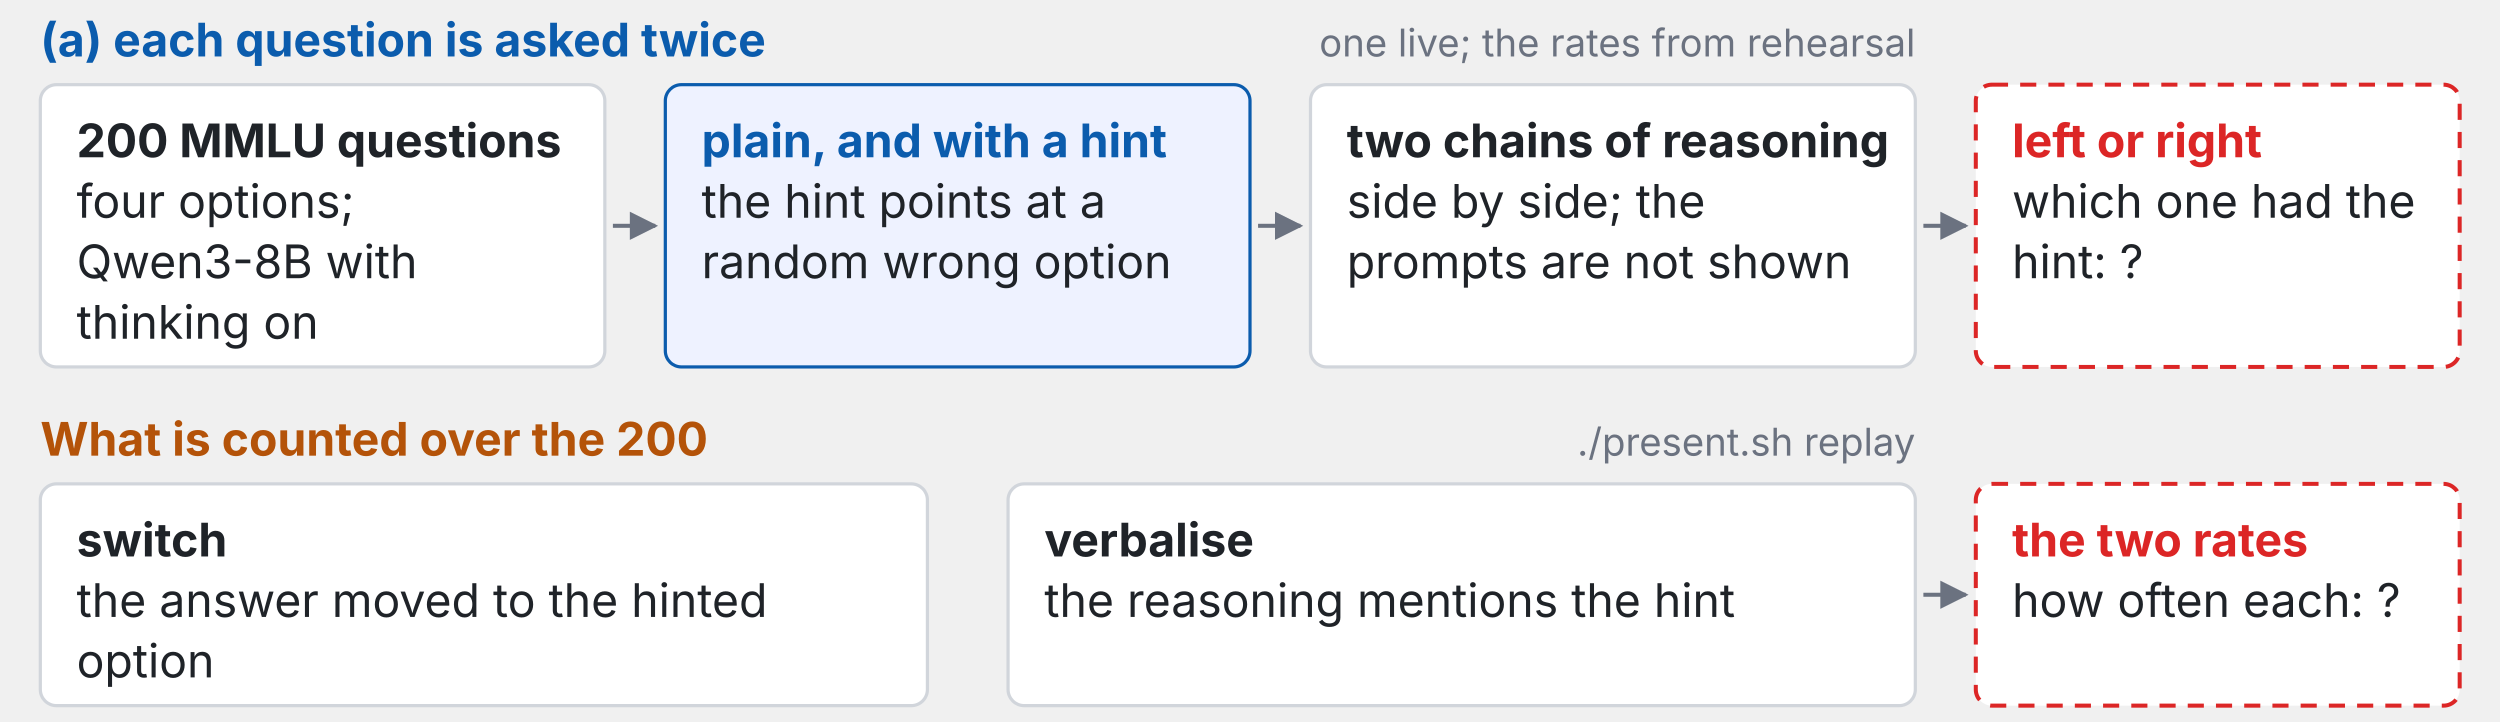
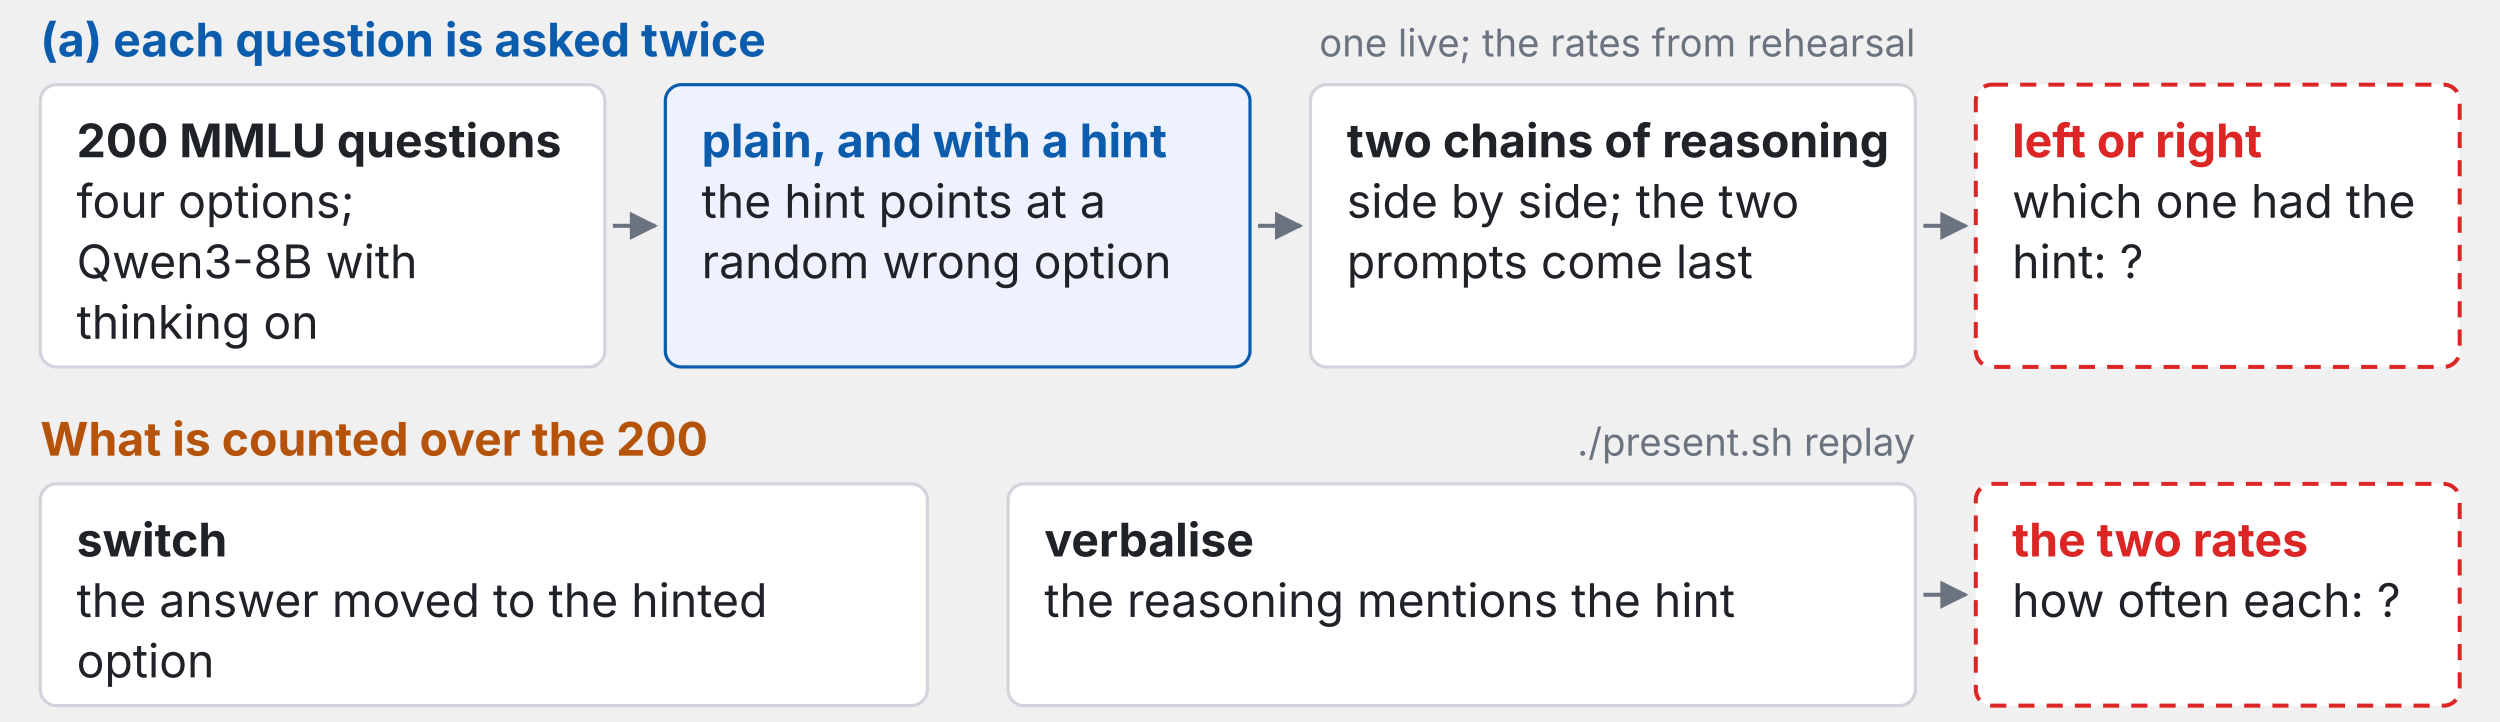
<svg xmlns="http://www.w3.org/2000/svg" viewBox="0 0 1240 358" width="100%" font-family="-apple-system,BlinkMacSystemFont,Segoe UI,Helvetica Neue,PingFang TC,Noto Sans TC,sans-serif">
  <defs>
    <marker id="ah-demo3-flow" viewBox="0 0 10 10" refX="9" refY="5" markerWidth="7" markerHeight="7" orient="auto-start-reverse">
      <path d="M0,0 L10,5 L0,10 z" fill="#6b7280" />
    </marker>
  </defs>
  <text x="20" y="28" font-size="23" fill="#0b5cad" text-anchor="start" font-weight="700">(a) each question is asked twice</text>
  <text x="950" y="28" font-size="19" fill="#6b7280" text-anchor="end" font-weight="400">one live; the rates from rehearsal</text>
  <rect x="20" y="42" width="280" height="140" rx="8" fill="#fff" stroke="#d1d5db" stroke-width="1.6" />
  <text x="38" y="78" font-size="23" fill="#1f2328" text-anchor="start" font-weight="700">200 MMLU questions</text>
  <text x="38" y="108" font-size="23" fill="#1f2328" text-anchor="start" font-weight="400">four options;</text>
  <text x="38" y="138" font-size="23" fill="#1f2328" text-anchor="start" font-weight="400">Qwen3-8B with</text>
  <text x="38" y="168" font-size="23" fill="#1f2328" text-anchor="start" font-weight="400">thinking on</text>
  <line x1="304" y1="112" x2="325" y2="112" stroke="#6b7280" stroke-width="2" marker-end="url(#ah-demo3-flow)" />
  <rect x="330" y="42" width="290" height="140" rx="8" fill="#eef2ff" stroke="#0b5cad" stroke-width="1.6" />
  <text x="348" y="78" font-size="23" fill="#0b5cad" text-anchor="start" font-weight="700">plain, and with a hint</text>
  <text x="348" y="108" font-size="23" fill="#1f2328" text-anchor="start" font-weight="400">the hint points at a</text>
  <text x="348" y="138" font-size="23" fill="#1f2328" text-anchor="start" font-weight="400">random wrong option</text>
  <line x1="624" y1="112" x2="645" y2="112" stroke="#6b7280" stroke-width="2" marker-end="url(#ah-demo3-flow)" />
  <rect x="650" y="42" width="300" height="140" rx="8" fill="#fff" stroke="#d1d5db" stroke-width="1.6" />
  <text x="668" y="78" font-size="23" fill="#1f2328" text-anchor="start" font-weight="700">two chains of reasoning</text>
-   <text x="668" y="108" font-size="23" fill="#1f2328" text-anchor="start" font-weight="400">side by side; the</text>
-   <text x="668" y="138" font-size="23" fill="#1f2328" text-anchor="start" font-weight="400">prompts are not shown</text>
+   <text x="668" y="108" font-size="23" fill="#1f2328" text-anchor="start" font-weight="400">side by side; the two</text>
+   <text x="668" y="138" font-size="23" fill="#1f2328" text-anchor="start" font-weight="400">prompts come last</text>
  <line x1="954" y1="112" x2="975" y2="112" stroke="#6b7280" stroke-width="2" marker-end="url(#ah-demo3-flow)" />
  <rect x="980" y="42" width="240" height="140" rx="8" fill="#fff" stroke="#dc2626" stroke-width="2" stroke-dasharray="8 6" />
  <text x="998" y="78" font-size="23" fill="#dc2626" text-anchor="start" font-weight="700">left or right</text>
  <text x="998" y="108" font-size="23" fill="#1f2328" text-anchor="start" font-weight="400">which one had the</text>
  <text x="998" y="138" font-size="23" fill="#1f2328" text-anchor="start" font-weight="400">hint: ?</text>
  <g class="fragment" data-fragment-index="1">
    <text x="20" y="226" font-size="23" fill="#b45309" text-anchor="start" font-weight="700">What is counted over the 200</text>
    <text x="950" y="226" font-size="19" fill="#6b7280" text-anchor="end" font-weight="400">./present.sh replay</text>
    <rect x="20" y="240" width="440" height="110" rx="8" fill="#fff" stroke="#d1d5db" stroke-width="1.6" />
    <text x="38" y="276" font-size="23" fill="#1f2328" text-anchor="start" font-weight="700">switch</text>
    <text x="38" y="306" font-size="23" fill="#1f2328" text-anchor="start" font-weight="400">the answer moved to the hinted</text>
    <text x="38" y="336" font-size="23" fill="#1f2328" text-anchor="start" font-weight="400">option</text>
    <rect x="500" y="240" width="450" height="110" rx="8" fill="#fff" stroke="#d1d5db" stroke-width="1.6" />
    <text x="518" y="276" font-size="23" fill="#1f2328" text-anchor="start" font-weight="700">verbalise</text>
    <text x="518" y="306" font-size="23" fill="#1f2328" text-anchor="start" font-weight="400">the reasoning mentions the hint</text>
    <line x1="954" y1="295" x2="975" y2="295" stroke="#6b7280" stroke-width="2" marker-end="url(#ah-demo3-flow)" />
    <rect x="980" y="240" width="240" height="110" rx="8" fill="#fff" stroke="#dc2626" stroke-width="2" stroke-dasharray="8 6" />
    <text x="998" y="276" font-size="23" fill="#dc2626" text-anchor="start" font-weight="700">the two rates</text>
    <text x="998" y="306" font-size="23" fill="#1f2328" text-anchor="start" font-weight="400">how often each: ?</text>
  </g>
</svg>
